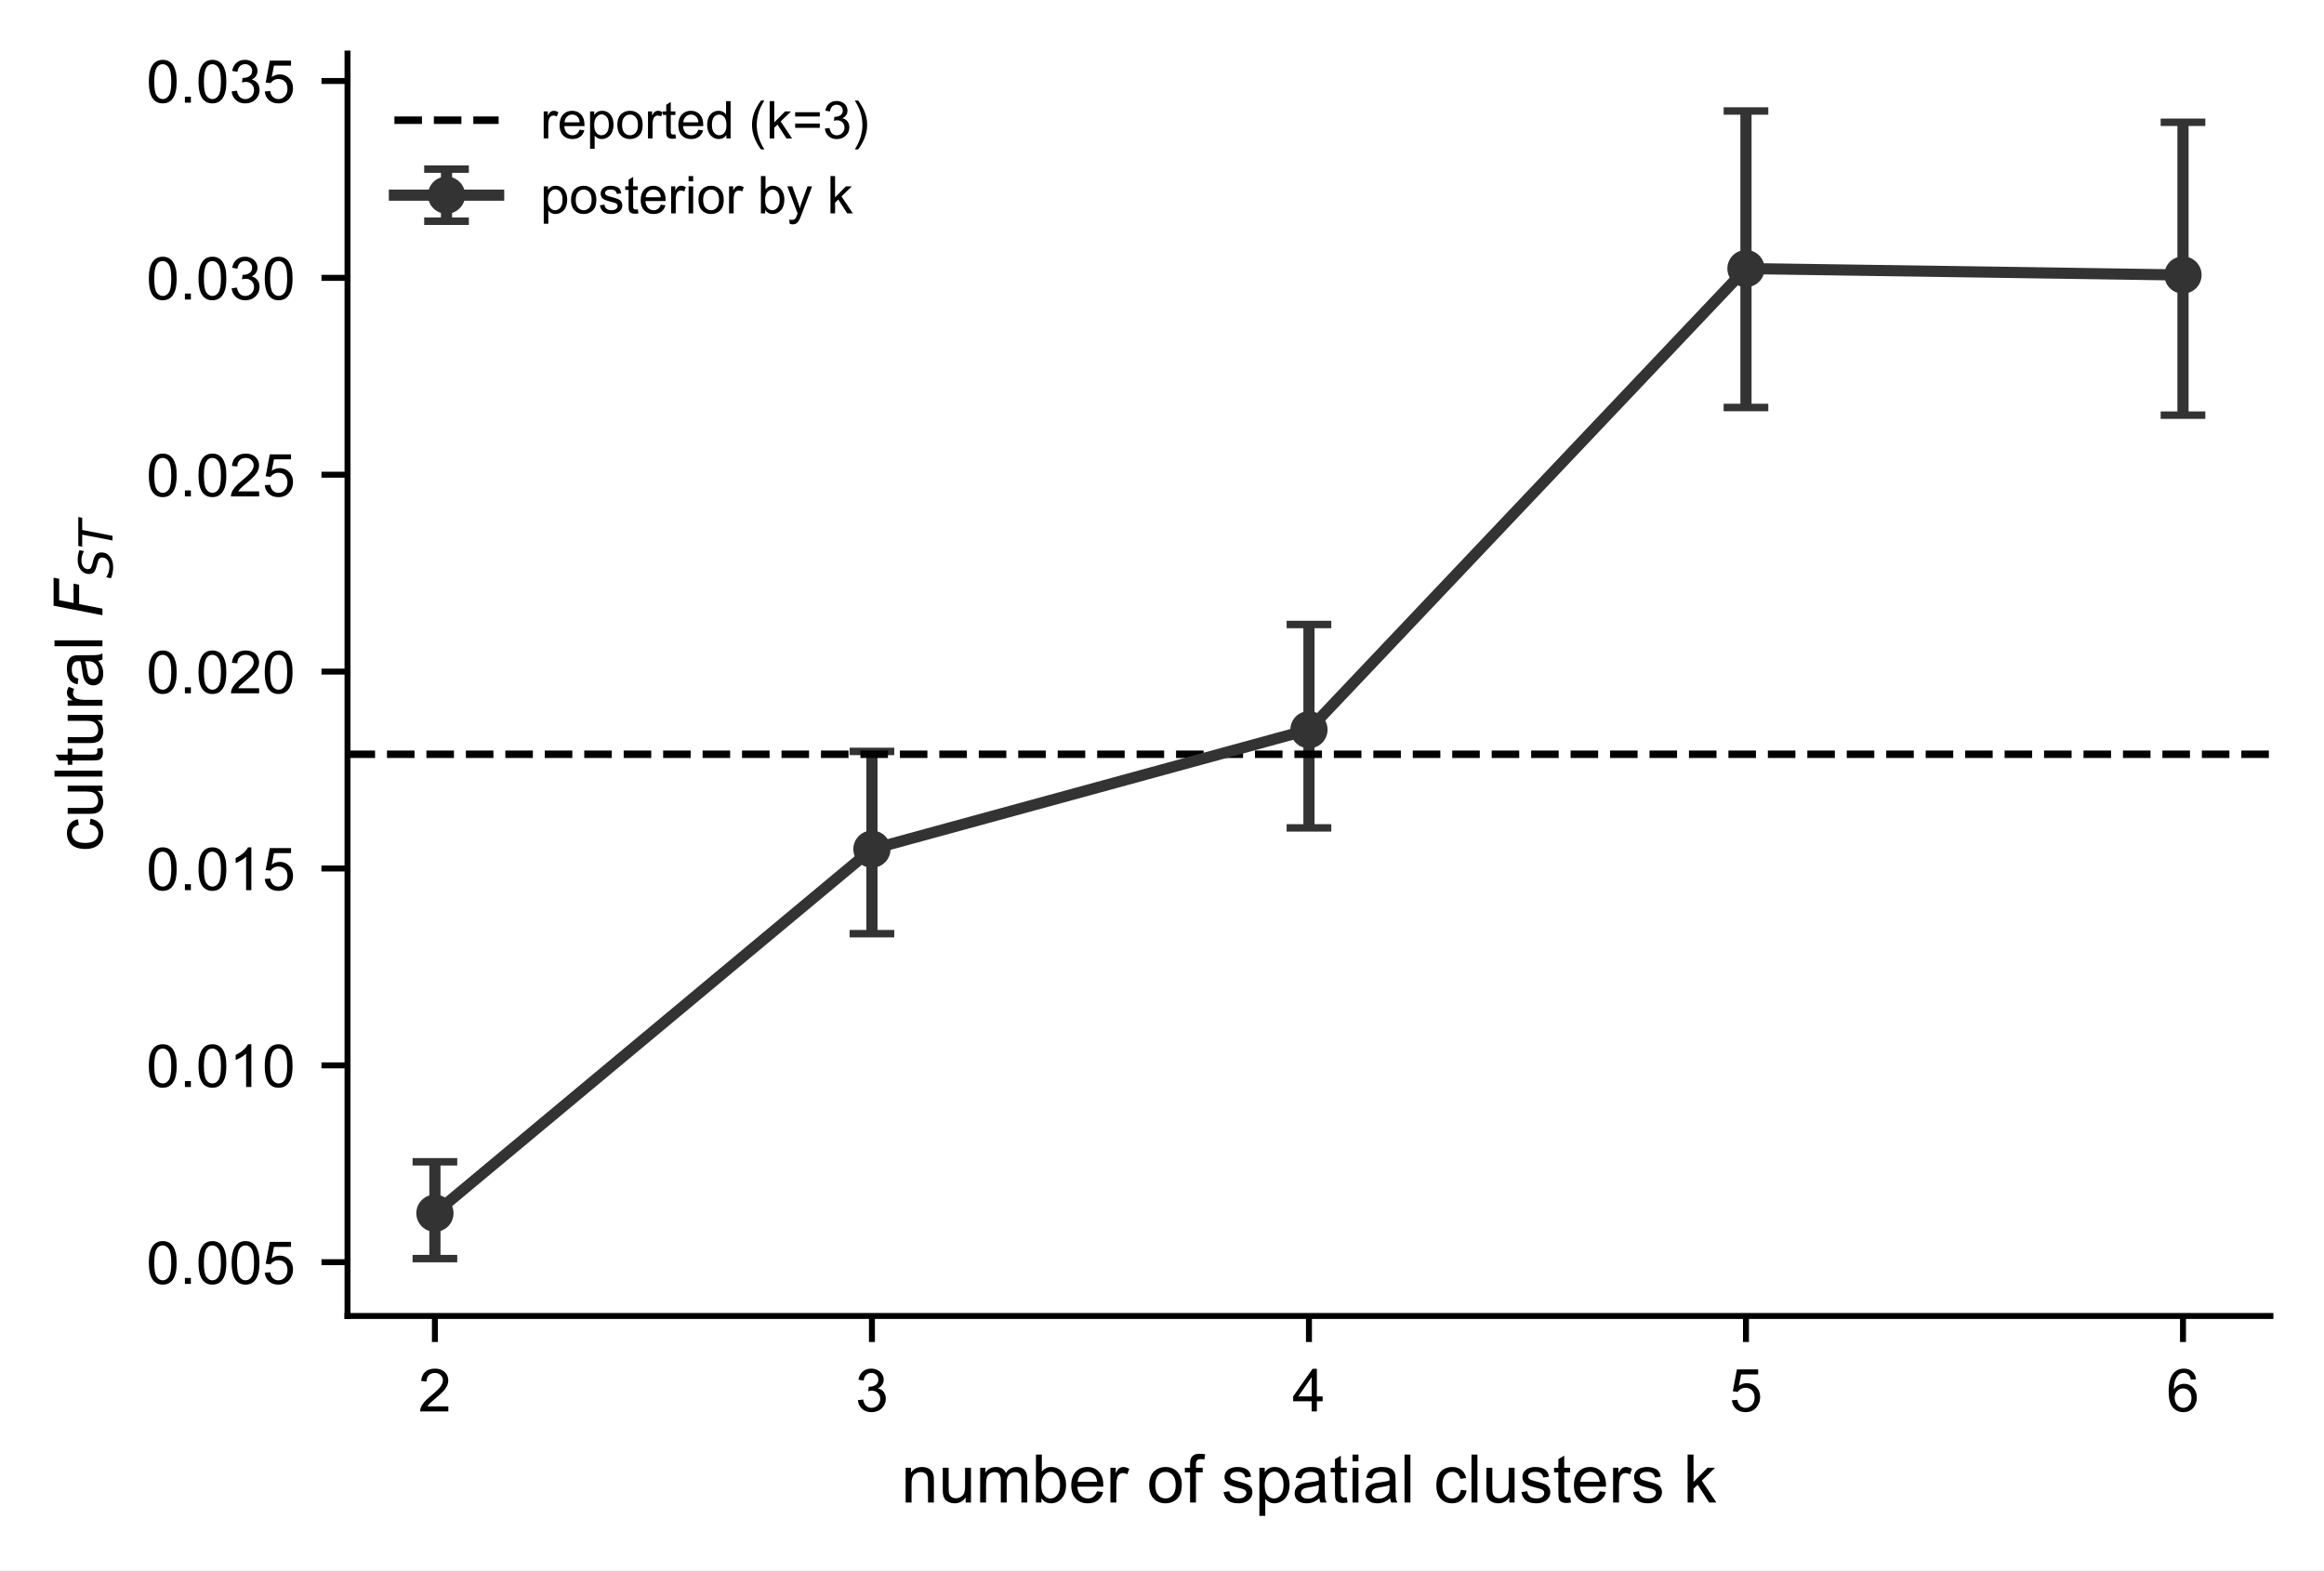
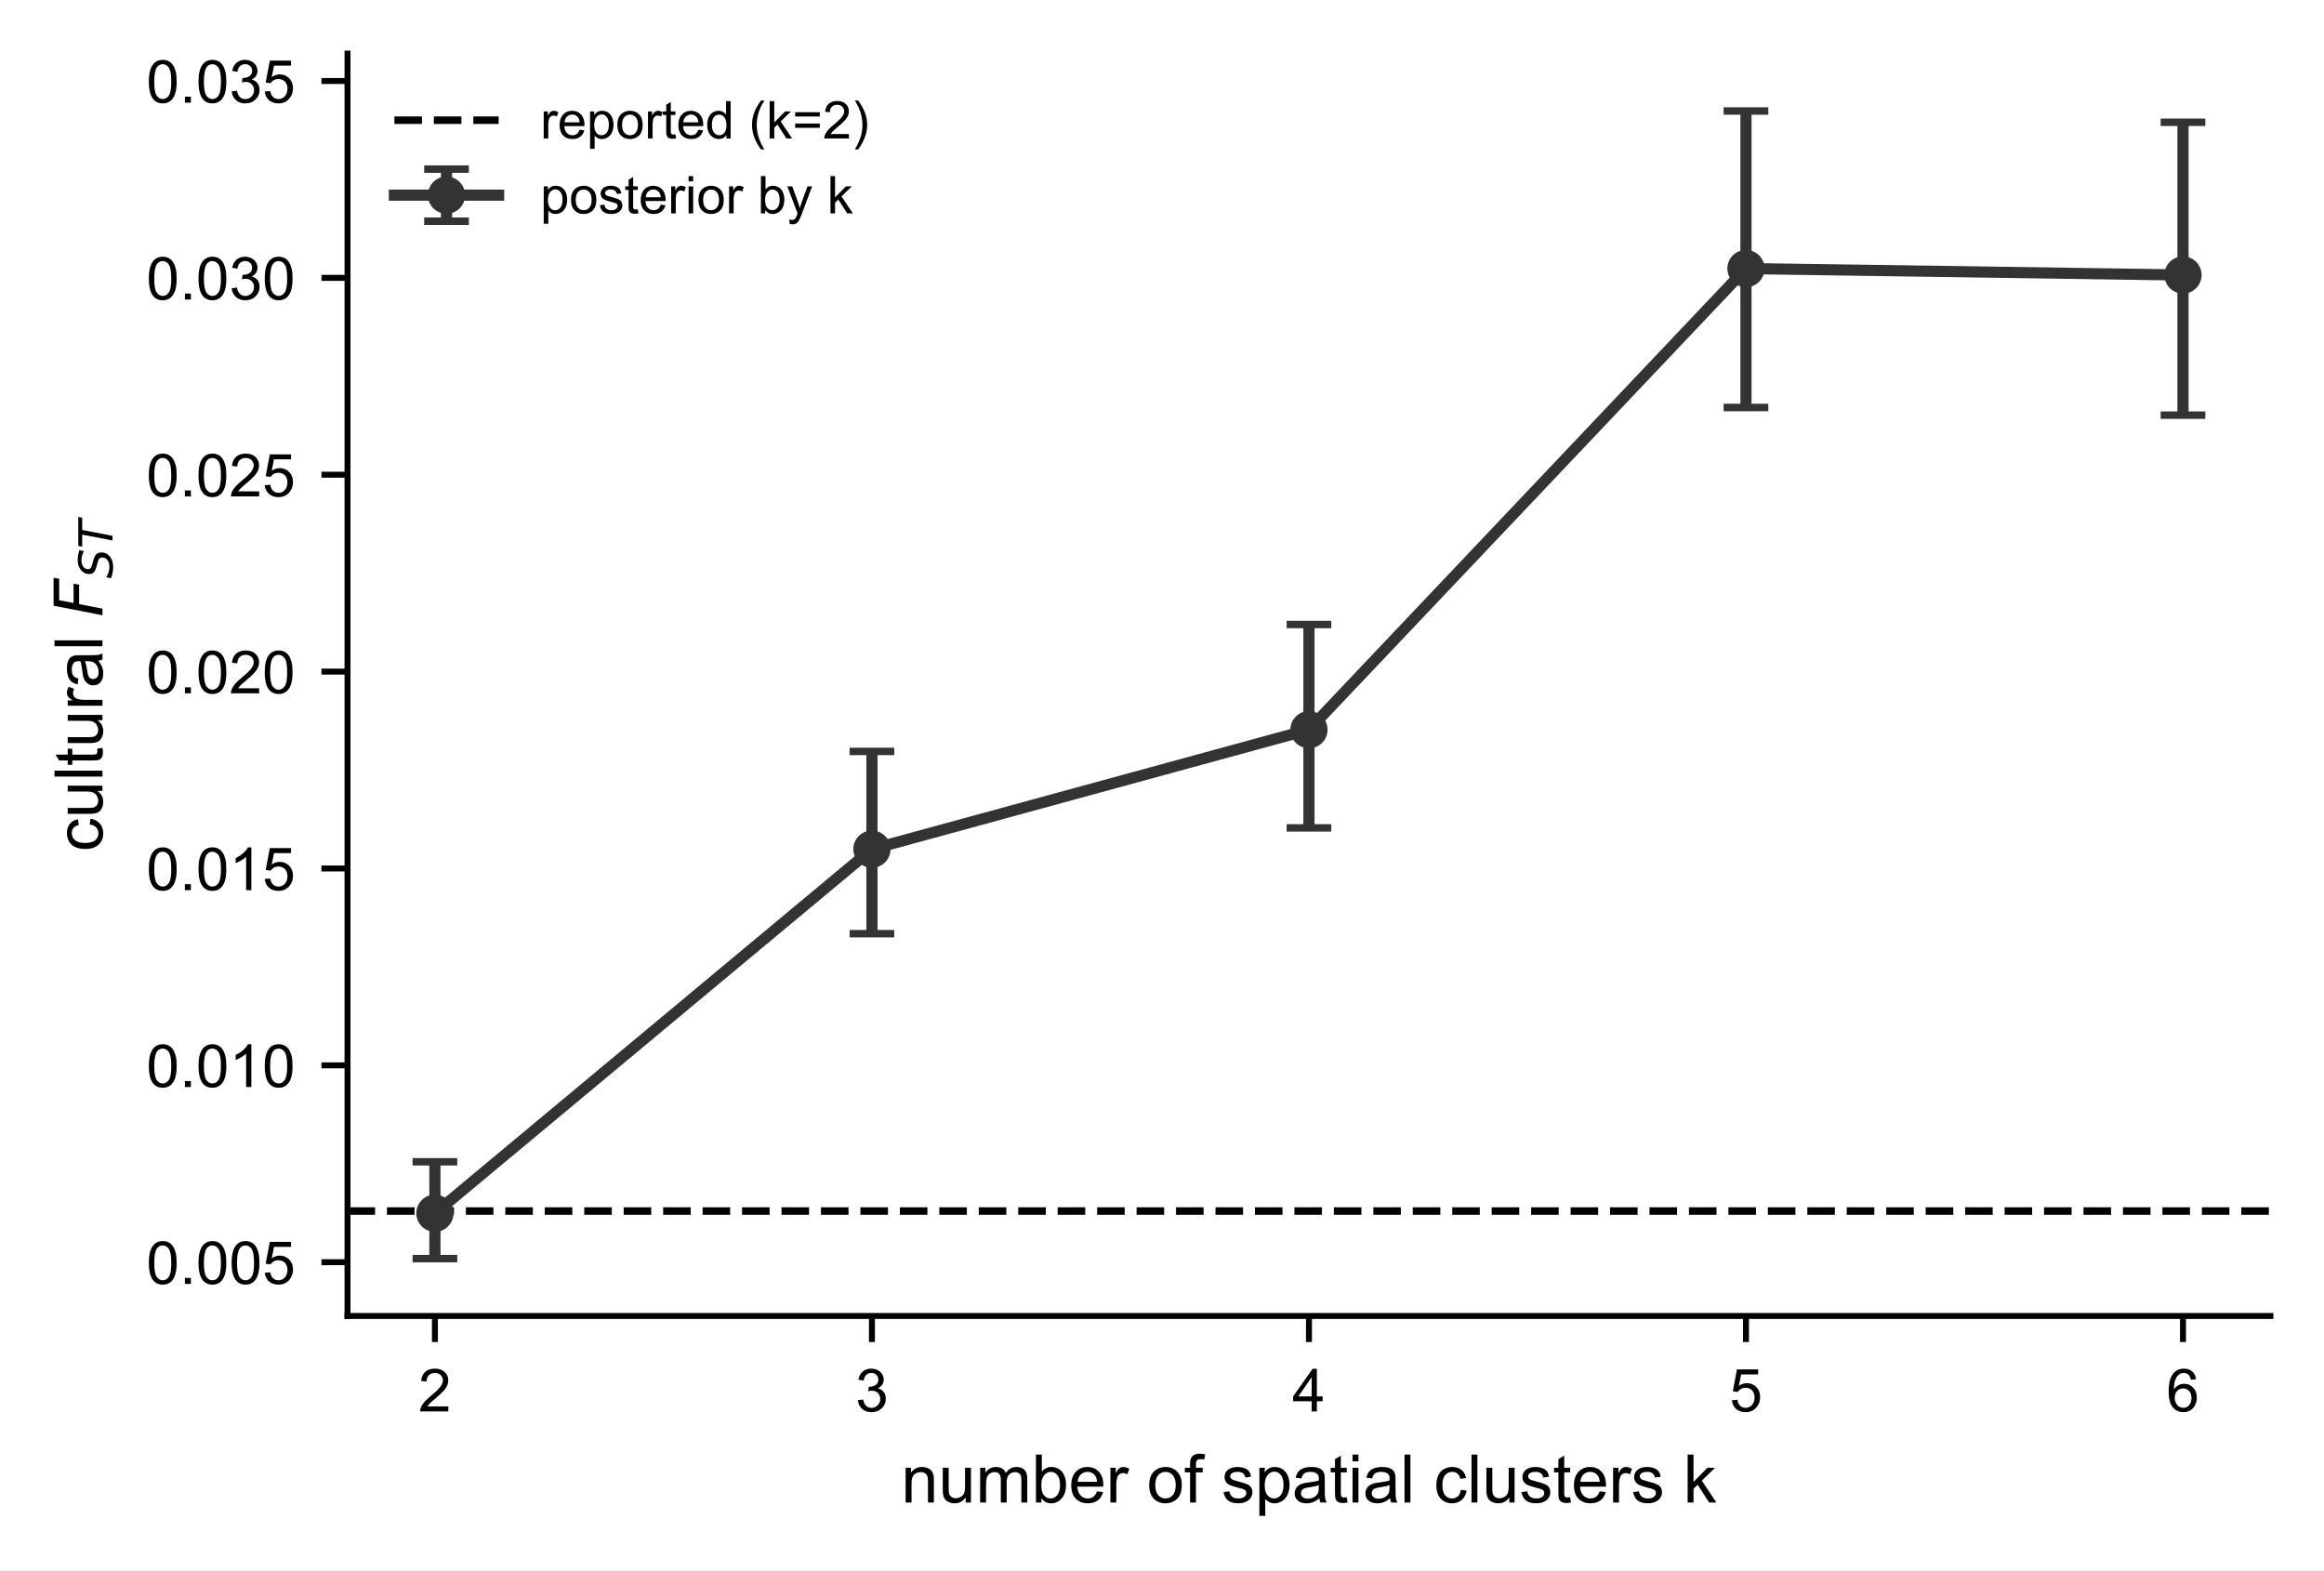
<svg xmlns="http://www.w3.org/2000/svg" xmlns:xlink="http://www.w3.org/1999/xlink" width="312.188pt" height="210.934pt" viewBox="0 0 312.188 210.934" version="1.1">
  <defs>
    <style type="text/css">*{stroke-linejoin: round; stroke-linecap: butt}</style>
  </defs>
  <g id="figure_1">
    <g id="patch_1">
      <path d="M 0 210.934  L 312.188 210.934  L 312.188 0  L 0 0  z " style="fill: #ffffff" />
    </g>
    <g id="axes_1">
      <g id="patch_2">
        <path d="M 46.682 176.78  L 304.988 176.78  L 304.988 7.2  L 46.682 7.2  z " style="fill: #ffffff" />
      </g>
      <g id="matplotlib.axis_1">
        <g id="xtick_1">
          <g id="line2d_1">
            <defs>
-               <path id="m52e60b64ad" d="M 0 0  L 0 3.5  " style="stroke: #000000; stroke-width: 0.8" />
-             </defs>
-             <g>
-               <use xlink:href="#m52e60b64ad" x="58.423" y="176.78" style="stroke: #000000; stroke-width: 0.8" />
+               <path id="md27f2efacb" d="M 0 0  L 0 3.5  " style="stroke: #000000; stroke-width: 0.8" />
+             </defs>
+             <g>
+               <use xlink:href="#md27f2efacb" x="58.423" y="176.78" style="stroke: #000000; stroke-width: 0.8" />
            </g>
          </g>
          <g id="text_1">
            <g transform="translate(56.19835 189.6042) scale(0.08 -0.08)">
              <defs>
                <path id="ArialMT-15" d="M 3222 541  L 3222 0  L 194 0  Q 188 203 259 391  Q 375 700 629 1000  Q 884 1300 1366 1694  Q 2113 2306 2375 2664  Q 2638 3022 2638 3341  Q 2638 3675 2398 3904  Q 2159 4134 1775 4134  Q 1369 4134 1125 3890  Q 881 3647 878 3216  L 300 3275  Q 359 3922 746 4261  Q 1134 4600 1788 4600  Q 2447 4600 2831 4234  Q 3216 3869 3216 3328  Q 3216 3053 3103 2787  Q 2991 2522 2730 2228  Q 2469 1934 1863 1422  Q 1356 997 1212 845  Q 1069 694 975 541  L 3222 541  z " transform="scale(0.015625)" />
              </defs>
              <use xlink:href="#ArialMT-15" />
            </g>
          </g>
        </g>
        <g id="xtick_2">
          <g id="line2d_2">
            <g>
-               <use xlink:href="#m52e60b64ad" x="117.129" y="176.78" style="stroke: #000000; stroke-width: 0.8" />
+               <use xlink:href="#md27f2efacb" x="117.129" y="176.78" style="stroke: #000000; stroke-width: 0.8" />
            </g>
          </g>
          <g id="text_2">
            <g transform="translate(114.9042 189.6042) scale(0.08 -0.08)">
              <defs>
                <path id="ArialMT-16" d="M 269 1209  L 831 1284  Q 928 806 1161 595  Q 1394 384 1728 384  Q 2125 384 2398 659  Q 2672 934 2672 1341  Q 2672 1728 2419 1979  Q 2166 2231 1775 2231  Q 1616 2231 1378 2169  L 1441 2663  Q 1497 2656 1531 2656  Q 1891 2656 2178 2843  Q 2466 3031 2466 3422  Q 2466 3731 2256 3934  Q 2047 4138 1716 4138  Q 1388 4138 1169 3931  Q 950 3725 888 3313  L 325 3413  Q 428 3978 793 4289  Q 1159 4600 1703 4600  Q 2078 4600 2393 4439  Q 2709 4278 2876 4000  Q 3044 3722 3044 3409  Q 3044 3113 2884 2869  Q 2725 2625 2413 2481  Q 2819 2388 3044 2092  Q 3269 1797 3269 1353  Q 3269 753 2831 336  Q 2394 -81 1725 -81  Q 1122 -81 723 278  Q 325 638 269 1209  z " transform="scale(0.015625)" />
              </defs>
              <use xlink:href="#ArialMT-16" />
            </g>
          </g>
        </g>
        <g id="xtick_3">
          <g id="line2d_3">
            <g>
-               <use xlink:href="#m52e60b64ad" x="175.835" y="176.78" style="stroke: #000000; stroke-width: 0.8" />
+               <use xlink:href="#md27f2efacb" x="175.835" y="176.78" style="stroke: #000000; stroke-width: 0.8" />
            </g>
          </g>
          <g id="text_3">
            <g transform="translate(173.6101 189.6042) scale(0.08 -0.08)">
              <defs>
                <path id="ArialMT-17" d="M 2069 0  L 2069 1097  L 81 1097  L 81 1613  L 2172 4581  L 2631 4581  L 2631 1613  L 3250 1613  L 3250 1097  L 2631 1097  L 2631 0  L 2069 0  z M 2069 1613  L 2069 3678  L 634 1613  L 2069 1613  z " transform="scale(0.015625)" />
              </defs>
              <use xlink:href="#ArialMT-17" />
            </g>
          </g>
        </g>
        <g id="xtick_4">
          <g id="line2d_4">
            <g>
-               <use xlink:href="#m52e60b64ad" x="234.54" y="176.78" style="stroke: #000000; stroke-width: 0.8" />
+               <use xlink:href="#md27f2efacb" x="234.54" y="176.78" style="stroke: #000000; stroke-width: 0.8" />
            </g>
          </g>
          <g id="text_4">
            <g transform="translate(232.316 189.6042) scale(0.08 -0.08)">
              <defs>
                <path id="ArialMT-18" d="M 266 1200  L 856 1250  Q 922 819 1161 601  Q 1400 384 1738 384  Q 2144 384 2425 690  Q 2706 997 2706 1503  Q 2706 1984 2436 2262  Q 2166 2541 1728 2541  Q 1456 2541 1237 2417  Q 1019 2294 894 2097  L 366 2166  L 809 4519  L 3088 4519  L 3088 3981  L 1259 3981  L 1013 2750  Q 1425 3038 1878 3038  Q 2478 3038 2890 2622  Q 3303 2206 3303 1553  Q 3303 931 2941 478  Q 2500 -78 1738 -78  Q 1113 -78 717 272  Q 322 622 266 1200  z " transform="scale(0.015625)" />
              </defs>
              <use xlink:href="#ArialMT-18" />
            </g>
          </g>
        </g>
        <g id="xtick_5">
          <g id="line2d_5">
            <g>
-               <use xlink:href="#m52e60b64ad" x="293.246" y="176.78" style="stroke: #000000; stroke-width: 0.8" />
+               <use xlink:href="#md27f2efacb" x="293.246" y="176.78" style="stroke: #000000; stroke-width: 0.8" />
            </g>
          </g>
          <g id="text_5">
            <g transform="translate(291.0219 189.6042) scale(0.08 -0.08)">
              <defs>
                <path id="ArialMT-19" d="M 3184 3459  L 2625 3416  Q 2550 3747 2413 3897  Q 2184 4138 1850 4138  Q 1581 4138 1378 3988  Q 1113 3794 959 3422  Q 806 3050 800 2363  Q 1003 2672 1297 2822  Q 1591 2972 1913 2972  Q 2475 2972 2870 2558  Q 3266 2144 3266 1488  Q 3266 1056 3080 686  Q 2894 316 2569 119  Q 2244 -78 1831 -78  Q 1128 -78 684 439  Q 241 956 241 2144  Q 241 3472 731 4075  Q 1159 4600 1884 4600  Q 2425 4600 2770 4297  Q 3116 3994 3184 3459  z M 888 1484  Q 888 1194 1011 928  Q 1134 663 1356 523  Q 1578 384 1822 384  Q 2178 384 2434 671  Q 2691 959 2691 1453  Q 2691 1928 2437 2201  Q 2184 2475 1800 2475  Q 1419 2475 1153 2201  Q 888 1928 888 1484  z " transform="scale(0.015625)" />
              </defs>
              <use xlink:href="#ArialMT-19" />
            </g>
          </g>
        </g>
        <g id="text_6">
          <g transform="translate(121.0646 201.84) scale(0.09 -0.09)">
            <defs>
              <path id="ArialMT-51" d="M 422 0  L 422 3319  L 928 3319  L 928 2847  Q 1294 3394 1984 3394  Q 2284 3394 2536 3286  Q 2788 3178 2913 3003  Q 3038 2828 3088 2588  Q 3119 2431 3119 2041  L 3119 0  L 2556 0  L 2556 2019  Q 2556 2363 2490 2533  Q 2425 2703 2258 2804  Q 2091 2906 1866 2906  Q 1506 2906 1245 2678  Q 984 2450 984 1813  L 984 0  L 422 0  z " transform="scale(0.015625)" />
              <path id="ArialMT-58" d="M 2597 0  L 2597 488  Q 2209 -75 1544 -75  Q 1250 -75 995 37  Q 741 150 617 320  Q 494 491 444 738  Q 409 903 409 1263  L 409 3319  L 972 3319  L 972 1478  Q 972 1038 1006 884  Q 1059 663 1231 536  Q 1403 409 1656 409  Q 1909 409 2131 539  Q 2353 669 2445 892  Q 2538 1116 2538 1541  L 2538 3319  L 3100 3319  L 3100 0  L 2597 0  z " transform="scale(0.015625)" />
              <path id="ArialMT-50" d="M 422 0  L 422 3319  L 925 3319  L 925 2853  Q 1081 3097 1340 3245  Q 1600 3394 1931 3394  Q 2300 3394 2536 3241  Q 2772 3088 2869 2813  Q 3263 3394 3894 3394  Q 4388 3394 4653 3120  Q 4919 2847 4919 2278  L 4919 0  L 4359 0  L 4359 2091  Q 4359 2428 4304 2576  Q 4250 2725 4106 2815  Q 3963 2906 3769 2906  Q 3419 2906 3187 2673  Q 2956 2441 2956 1928  L 2956 0  L 2394 0  L 2394 2156  Q 2394 2531 2256 2718  Q 2119 2906 1806 2906  Q 1569 2906 1367 2781  Q 1166 2656 1075 2415  Q 984 2175 984 1722  L 984 0  L 422 0  z " transform="scale(0.015625)" />
              <path id="ArialMT-45" d="M 941 0  L 419 0  L 419 4581  L 981 4581  L 981 2947  Q 1338 3394 1891 3394  Q 2197 3394 2470 3270  Q 2744 3147 2920 2923  Q 3097 2700 3197 2384  Q 3297 2069 3297 1709  Q 3297 856 2875 390  Q 2453 -75 1863 -75  Q 1275 -75 941 416  L 941 0  z M 934 1684  Q 934 1088 1097 822  Q 1363 388 1816 388  Q 2184 388 2453 708  Q 2722 1028 2722 1663  Q 2722 2313 2464 2622  Q 2206 2931 1841 2931  Q 1472 2931 1203 2611  Q 934 2291 934 1684  z " transform="scale(0.015625)" />
              <path id="ArialMT-48" d="M 2694 1069  L 3275 997  Q 3138 488 2766 206  Q 2394 -75 1816 -75  Q 1088 -75 661 373  Q 234 822 234 1631  Q 234 2469 665 2931  Q 1097 3394 1784 3394  Q 2450 3394 2872 2941  Q 3294 2488 3294 1666  Q 3294 1616 3291 1516  L 816 1516  Q 847 969 1125 678  Q 1403 388 1819 388  Q 2128 388 2347 550  Q 2566 713 2694 1069  z M 847 1978  L 2700 1978  Q 2663 2397 2488 2606  Q 2219 2931 1791 2931  Q 1403 2931 1139 2672  Q 875 2413 847 1978  z " transform="scale(0.015625)" />
              <path id="ArialMT-55" d="M 416 0  L 416 3319  L 922 3319  L 922 2816  Q 1116 3169 1280 3281  Q 1444 3394 1641 3394  Q 1925 3394 2219 3213  L 2025 2691  Q 1819 2813 1613 2813  Q 1428 2813 1281 2702  Q 1134 2591 1072 2394  Q 978 2094 978 1738  L 978 0  L 416 0  z " transform="scale(0.015625)" />
              <path id="ArialMT-3" transform="scale(0.015625)" />
              <path id="ArialMT-52" d="M 213 1659  Q 213 2581 725 3025  Q 1153 3394 1769 3394  Q 2453 3394 2887 2945  Q 3322 2497 3322 1706  Q 3322 1066 3130 698  Q 2938 331 2570 128  Q 2203 -75 1769 -75  Q 1072 -75 642 372  Q 213 819 213 1659  z M 791 1659  Q 791 1022 1069 705  Q 1347 388 1769 388  Q 2188 388 2466 706  Q 2744 1025 2744 1678  Q 2744 2294 2464 2611  Q 2184 2928 1769 2928  Q 1347 2928 1069 2612  Q 791 2297 791 1659  z " transform="scale(0.015625)" />
              <path id="ArialMT-49" d="M 556 0  L 556 2881  L 59 2881  L 59 3319  L 556 3319  L 556 3672  Q 556 4006 616 4169  Q 697 4388 901 4523  Q 1106 4659 1475 4659  Q 1713 4659 2000 4603  L 1916 4113  Q 1741 4144 1584 4144  Q 1328 4144 1222 4034  Q 1116 3925 1116 3625  L 1116 3319  L 1763 3319  L 1763 2881  L 1116 2881  L 1116 0  L 556 0  z " transform="scale(0.015625)" />
              <path id="ArialMT-56" d="M 197 991  L 753 1078  Q 800 744 1014 566  Q 1228 388 1613 388  Q 2000 388 2187 545  Q 2375 703 2375 916  Q 2375 1106 2209 1216  Q 2094 1291 1634 1406  Q 1016 1563 777 1677  Q 538 1791 414 1992  Q 291 2194 291 2438  Q 291 2659 392 2848  Q 494 3038 669 3163  Q 800 3259 1026 3326  Q 1253 3394 1513 3394  Q 1903 3394 2198 3281  Q 2494 3169 2634 2976  Q 2775 2784 2828 2463  L 2278 2388  Q 2241 2644 2061 2787  Q 1881 2931 1553 2931  Q 1166 2931 1000 2803  Q 834 2675 834 2503  Q 834 2394 903 2306  Q 972 2216 1119 2156  Q 1203 2125 1616 2013  Q 2213 1853 2448 1751  Q 2684 1650 2818 1456  Q 2953 1263 2953 975  Q 2953 694 2789 445  Q 2625 197 2315 61  Q 2006 -75 1616 -75  Q 969 -75 630 194  Q 291 463 197 991  z " transform="scale(0.015625)" />
              <path id="ArialMT-53" d="M 422 -1272  L 422 3319  L 934 3319  L 934 2888  Q 1116 3141 1344 3267  Q 1572 3394 1897 3394  Q 2322 3394 2647 3175  Q 2972 2956 3137 2557  Q 3303 2159 3303 1684  Q 3303 1175 3120 767  Q 2938 359 2589 142  Q 2241 -75 1856 -75  Q 1575 -75 1351 44  Q 1128 163 984 344  L 984 -1272  L 422 -1272  z M 931 1641  Q 931 1000 1190 694  Q 1450 388 1819 388  Q 2194 388 2461 705  Q 2728 1022 2728 1688  Q 2728 2322 2467 2637  Q 2206 2953 1844 2953  Q 1484 2953 1207 2617  Q 931 2281 931 1641  z " transform="scale(0.015625)" />
              <path id="ArialMT-44" d="M 2588 409  Q 2275 144 1986 34  Q 1697 -75 1366 -75  Q 819 -75 525 192  Q 231 459 231 875  Q 231 1119 342 1320  Q 453 1522 633 1644  Q 813 1766 1038 1828  Q 1203 1872 1538 1913  Q 2219 1994 2541 2106  Q 2544 2222 2544 2253  Q 2544 2597 2384 2738  Q 2169 2928 1744 2928  Q 1347 2928 1158 2789  Q 969 2650 878 2297  L 328 2372  Q 403 2725 575 2942  Q 747 3159 1072 3276  Q 1397 3394 1825 3394  Q 2250 3394 2515 3294  Q 2781 3194 2906 3042  Q 3031 2891 3081 2659  Q 3109 2516 3109 2141  L 3109 1391  Q 3109 606 3145 398  Q 3181 191 3288 0  L 2700 0  Q 2613 175 2588 409  z M 2541 1666  Q 2234 1541 1622 1453  Q 1275 1403 1131 1340  Q 988 1278 909 1158  Q 831 1038 831 891  Q 831 666 1001 516  Q 1172 366 1500 366  Q 1825 366 2078 508  Q 2331 650 2450 897  Q 2541 1088 2541 1459  L 2541 1666  z " transform="scale(0.015625)" />
              <path id="ArialMT-57" d="M 1650 503  L 1731 6  Q 1494 -44 1306 -44  Q 1000 -44 831 53  Q 663 150 594 308  Q 525 466 525 972  L 525 2881  L 113 2881  L 113 3319  L 525 3319  L 525 4141  L 1084 4478  L 1084 3319  L 1650 3319  L 1650 2881  L 1084 2881  L 1084 941  Q 1084 700 1114 631  Q 1144 563 1211 522  Q 1278 481 1403 481  Q 1497 481 1650 503  z " transform="scale(0.015625)" />
              <path id="ArialMT-4c" d="M 425 3934  L 425 4581  L 988 4581  L 988 3934  L 425 3934  z M 425 0  L 425 3319  L 988 3319  L 988 0  L 425 0  z " transform="scale(0.015625)" />
              <path id="ArialMT-4f" d="M 409 0  L 409 4581  L 972 4581  L 972 0  L 409 0  z " transform="scale(0.015625)" />
              <path id="ArialMT-46" d="M 2588 1216  L 3141 1144  Q 3050 572 2676 248  Q 2303 -75 1759 -75  Q 1078 -75 664 370  Q 250 816 250 1647  Q 250 2184 428 2587  Q 606 2991 970 3192  Q 1334 3394 1763 3394  Q 2303 3394 2647 3120  Q 2991 2847 3088 2344  L 2541 2259  Q 2463 2594 2264 2762  Q 2066 2931 1784 2931  Q 1359 2931 1093 2626  Q 828 2322 828 1663  Q 828 994 1084 691  Q 1341 388 1753 388  Q 2084 388 2306 591  Q 2528 794 2588 1216  z " transform="scale(0.015625)" />
              <path id="ArialMT-4e" d="M 425 0  L 425 4581  L 988 4581  L 988 1969  L 2319 3319  L 3047 3319  L 1778 2088  L 3175 0  L 2481 0  L 1384 1697  L 988 1316  L 988 0  L 425 0  z " transform="scale(0.015625)" />
            </defs>
            <use xlink:href="#ArialMT-51" />
            <use xlink:href="#ArialMT-58" transform="translate(55.60938 0)" />
            <use xlink:href="#ArialMT-50" transform="translate(111.2188 0)" />
            <use xlink:href="#ArialMT-45" transform="translate(194.5156 0)" />
            <use xlink:href="#ArialMT-48" transform="translate(250.125 0)" />
            <use xlink:href="#ArialMT-55" transform="translate(305.7344 0)" />
            <use xlink:href="#ArialMT-3" transform="translate(339.0312 0)" />
            <use xlink:href="#ArialMT-52" transform="translate(366.8125 0)" />
            <use xlink:href="#ArialMT-49" transform="translate(422.4219 0)" />
            <use xlink:href="#ArialMT-3" transform="translate(450.2031 0)" />
            <use xlink:href="#ArialMT-56" transform="translate(477.9844 0)" />
            <use xlink:href="#ArialMT-53" transform="translate(527.9844 0)" />
            <use xlink:href="#ArialMT-44" transform="translate(583.5938 0)" />
            <use xlink:href="#ArialMT-57" transform="translate(639.2031 0)" />
            <use xlink:href="#ArialMT-4c" transform="translate(666.9844 0)" />
            <use xlink:href="#ArialMT-44" transform="translate(689.2031 0)" />
            <use xlink:href="#ArialMT-4f" transform="translate(744.8125 0)" />
            <use xlink:href="#ArialMT-3" transform="translate(767.0312 0)" />
            <use xlink:href="#ArialMT-46" transform="translate(794.8125 0)" />
            <use xlink:href="#ArialMT-4f" transform="translate(844.8125 0)" />
            <use xlink:href="#ArialMT-58" transform="translate(867.0312 0)" />
            <use xlink:href="#ArialMT-56" transform="translate(922.6406 0)" />
            <use xlink:href="#ArialMT-57" transform="translate(972.6406 0)" />
            <use xlink:href="#ArialMT-48" transform="translate(1000.422 0)" />
            <use xlink:href="#ArialMT-55" transform="translate(1056.031 0)" />
            <use xlink:href="#ArialMT-56" transform="translate(1089.328 0)" />
            <use xlink:href="#ArialMT-3" transform="translate(1139.328 0)" />
            <use xlink:href="#ArialMT-4e" transform="translate(1167.109 0)" />
          </g>
        </g>
      </g>
      <g id="matplotlib.axis_2">
        <g id="ytick_1">
          <g id="line2d_6">
            <defs>
-               <path id="m30df8a8a5d" d="M 0 0  L -3.5 0  " style="stroke: #000000; stroke-width: 0.8" />
-             </defs>
-             <g>
-               <use xlink:href="#m30df8a8a5d" x="46.682" y="169.559" style="stroke: #000000; stroke-width: 0.8" />
+               <path id="m76d8a23d3f" d="M 0 0  L -3.5 0  " style="stroke: #000000; stroke-width: 0.8" />
+             </defs>
+             <g>
+               <use xlink:href="#m76d8a23d3f" x="46.682" y="169.559" style="stroke: #000000; stroke-width: 0.8" />
            </g>
          </g>
          <g id="text_7">
            <g transform="translate(19.66404 172.4715) scale(0.08 -0.08)">
              <defs>
                <path id="ArialMT-13" d="M 266 2259  Q 266 3072 433 3567  Q 600 4063 929 4331  Q 1259 4600 1759 4600  Q 2128 4600 2406 4451  Q 2684 4303 2865 4023  Q 3047 3744 3150 3342  Q 3253 2941 3253 2259  Q 3253 1453 3087 958  Q 2922 463 2592 192  Q 2263 -78 1759 -78  Q 1097 -78 719 397  Q 266 969 266 2259  z M 844 2259  Q 844 1131 1108 757  Q 1372 384 1759 384  Q 2147 384 2411 759  Q 2675 1134 2675 2259  Q 2675 3391 2411 3762  Q 2147 4134 1753 4134  Q 1366 4134 1134 3806  Q 844 3388 844 2259  z " transform="scale(0.015625)" />
                <path id="ArialMT-11" d="M 581 0  L 581 641  L 1222 641  L 1222 0  L 581 0  z " transform="scale(0.015625)" />
              </defs>
              <use xlink:href="#ArialMT-13" />
              <use xlink:href="#ArialMT-11" transform="translate(55.60938 0)" />
              <use xlink:href="#ArialMT-13" transform="translate(83.39062 0)" />
              <use xlink:href="#ArialMT-13" transform="translate(139 0)" />
              <use xlink:href="#ArialMT-18" transform="translate(194.6094 0)" />
            </g>
          </g>
        </g>
        <g id="ytick_2">
          <g id="line2d_7">
            <g>
-               <use xlink:href="#m30df8a8a5d" x="46.682" y="143.113" style="stroke: #000000; stroke-width: 0.8" />
+               <use xlink:href="#m76d8a23d3f" x="46.682" y="143.113" style="stroke: #000000; stroke-width: 0.8" />
            </g>
          </g>
          <g id="text_8">
            <g transform="translate(19.66404 146.0247) scale(0.08 -0.08)">
              <defs>
                <path id="ArialMT-14" d="M 2384 0  L 1822 0  L 1822 3584  Q 1619 3391 1289 3197  Q 959 3003 697 2906  L 697 3450  Q 1169 3672 1522 3987  Q 1875 4303 2022 4600  L 2384 4600  L 2384 0  z " transform="scale(0.015625)" />
              </defs>
              <use xlink:href="#ArialMT-13" />
              <use xlink:href="#ArialMT-11" transform="translate(55.60938 0)" />
              <use xlink:href="#ArialMT-13" transform="translate(83.39062 0)" />
              <use xlink:href="#ArialMT-14" transform="translate(139 0)" />
              <use xlink:href="#ArialMT-13" transform="translate(194.6094 0)" />
            </g>
          </g>
        </g>
        <g id="ytick_3">
          <g id="line2d_8">
            <g>
-               <use xlink:href="#m30df8a8a5d" x="46.682" y="116.666" style="stroke: #000000; stroke-width: 0.8" />
+               <use xlink:href="#m76d8a23d3f" x="46.682" y="116.666" style="stroke: #000000; stroke-width: 0.8" />
            </g>
          </g>
          <g id="text_9">
            <g transform="translate(19.66404 119.5778) scale(0.08 -0.08)">
              <use xlink:href="#ArialMT-13" />
              <use xlink:href="#ArialMT-11" transform="translate(55.60938 0)" />
              <use xlink:href="#ArialMT-13" transform="translate(83.39062 0)" />
              <use xlink:href="#ArialMT-14" transform="translate(139 0)" />
              <use xlink:href="#ArialMT-18" transform="translate(194.6094 0)" />
            </g>
          </g>
        </g>
        <g id="ytick_4">
          <g id="line2d_9">
            <g>
-               <use xlink:href="#m30df8a8a5d" x="46.682" y="90.219" style="stroke: #000000; stroke-width: 0.8" />
+               <use xlink:href="#m76d8a23d3f" x="46.682" y="90.219" style="stroke: #000000; stroke-width: 0.8" />
            </g>
          </g>
          <g id="text_10">
            <g transform="translate(19.66404 93.13093) scale(0.08 -0.08)">
              <use xlink:href="#ArialMT-13" />
              <use xlink:href="#ArialMT-11" transform="translate(55.60938 0)" />
              <use xlink:href="#ArialMT-13" transform="translate(83.39062 0)" />
              <use xlink:href="#ArialMT-15" transform="translate(139 0)" />
              <use xlink:href="#ArialMT-13" transform="translate(194.6094 0)" />
            </g>
          </g>
        </g>
        <g id="ytick_5">
          <g id="line2d_10">
            <g>
-               <use xlink:href="#m30df8a8a5d" x="46.682" y="63.772" style="stroke: #000000; stroke-width: 0.8" />
+               <use xlink:href="#m76d8a23d3f" x="46.682" y="63.772" style="stroke: #000000; stroke-width: 0.8" />
            </g>
          </g>
          <g id="text_11">
            <g transform="translate(19.66404 66.68406) scale(0.08 -0.08)">
              <use xlink:href="#ArialMT-13" />
              <use xlink:href="#ArialMT-11" transform="translate(55.60938 0)" />
              <use xlink:href="#ArialMT-13" transform="translate(83.39062 0)" />
              <use xlink:href="#ArialMT-15" transform="translate(139 0)" />
              <use xlink:href="#ArialMT-18" transform="translate(194.6094 0)" />
            </g>
          </g>
        </g>
        <g id="ytick_6">
          <g id="line2d_11">
            <g>
-               <use xlink:href="#m30df8a8a5d" x="46.682" y="37.325" style="stroke: #000000; stroke-width: 0.8" />
+               <use xlink:href="#m76d8a23d3f" x="46.682" y="37.325" style="stroke: #000000; stroke-width: 0.8" />
            </g>
          </g>
          <g id="text_12">
            <g transform="translate(19.66404 40.23719) scale(0.08 -0.08)">
              <use xlink:href="#ArialMT-13" />
              <use xlink:href="#ArialMT-11" transform="translate(55.60938 0)" />
              <use xlink:href="#ArialMT-13" transform="translate(83.39062 0)" />
              <use xlink:href="#ArialMT-16" transform="translate(139 0)" />
              <use xlink:href="#ArialMT-13" transform="translate(194.6094 0)" />
            </g>
          </g>
        </g>
        <g id="ytick_7">
          <g id="line2d_12">
            <g>
-               <use xlink:href="#m30df8a8a5d" x="46.682" y="10.878" style="stroke: #000000; stroke-width: 0.8" />
+               <use xlink:href="#m76d8a23d3f" x="46.682" y="10.878" style="stroke: #000000; stroke-width: 0.8" />
            </g>
          </g>
          <g id="text_13">
            <g transform="translate(19.66404 13.79032) scale(0.08 -0.08)">
              <use xlink:href="#ArialMT-13" />
              <use xlink:href="#ArialMT-11" transform="translate(55.60938 0)" />
              <use xlink:href="#ArialMT-13" transform="translate(83.39062 0)" />
              <use xlink:href="#ArialMT-16" transform="translate(139 0)" />
              <use xlink:href="#ArialMT-18" transform="translate(194.6094 0)" />
            </g>
          </g>
        </g>
        <g id="text_14">
          <g transform="translate(13.77 114.4) rotate(-90) scale(0.09 -0.09)">
            <defs>
              <path id="DejaVuSans-Oblique-29" d="M 1081 4666  L 3756 4666  L 3653 4134  L 1606 4134  L 1338 2759  L 3188 2759  L 3084 2228  L 1234 2228  L 800 0  L 172 0  L 1081 4666  z " transform="scale(0.015625)" />
              <path id="DejaVuSans-Oblique-36" d="M 3859 4513  L 3738 3897  Q 3422 4066 3111 4152  Q 2800 4238 2509 4238  Q 1944 4238 1609 3991  Q 1275 3744 1275 3334  Q 1275 3109 1398 2989  Q 1522 2869 2034 2731  L 2413 2638  Q 3053 2472 3303 2217  Q 3553 1963 3553 1503  Q 3553 797 2998 353  Q 2444 -91 1538 -91  Q 1166 -91 791 -17  Q 416 56 38 206  L 166 856  Q 513 641 861 531  Q 1209 422 1556 422  Q 2147 422 2503 684  Q 2859 947 2859 1369  Q 2859 1650 2717 1795  Q 2575 1941 2106 2059  L 1728 2156  Q 1081 2325 845 2545  Q 609 2766 609 3163  Q 609 3859 1145 4304  Q 1681 4750 2541 4750  Q 2875 4750 3203 4690  Q 3531 4631 3859 4513  z " transform="scale(0.015625)" />
              <path id="DejaVuSans-Oblique-37" d="M 378 4666  L 4325 4666  L 4225 4134  L 2559 4134  L 1759 0  L 1125 0  L 1925 4134  L 275 4134  L 378 4666  z " transform="scale(0.015625)" />
            </defs>
            <use xlink:href="#ArialMT-46" transform="translate(0 0.09375)" />
            <use xlink:href="#ArialMT-58" transform="translate(50 0.09375)" />
            <use xlink:href="#ArialMT-4f" transform="translate(105.6152 0.09375)" />
            <use xlink:href="#ArialMT-57" transform="translate(127.832 0.09375)" />
            <use xlink:href="#ArialMT-58" transform="translate(155.6152 0.09375)" />
            <use xlink:href="#ArialMT-55" transform="translate(211.2305 0.09375)" />
            <use xlink:href="#ArialMT-44" transform="translate(244.5312 0.09375)" />
            <use xlink:href="#ArialMT-4f" transform="translate(300.1465 0.09375)" />
            <use xlink:href="#ArialMT-3" transform="translate(322.3633 0.09375)" />
            <use xlink:href="#DejaVuSans-Oblique-29" transform="translate(350.1465 0.09375)" />
            <use xlink:href="#DejaVuSans-Oblique-36" transform="translate(407.666 -14.9062) scale(0.7)" />
            <use xlink:href="#DejaVuSans-Oblique-37" transform="translate(452.0996 -14.9062) scale(0.7)" />
          </g>
        </g>
      </g>
      <g id="LineCollection_1">
-         <path d="M 58.423 169.072  L 58.423 156.067  " clip-path="url(#p0a990c1269)" style="fill: none; stroke: #333333; stroke-width: 1.5" />
-         <path d="M 117.129 125.421  L 117.129 100.938  " clip-path="url(#p0a990c1269)" style="fill: none; stroke: #333333; stroke-width: 1.5" />
-         <path d="M 175.835 111.213  L 175.835 83.893  " clip-path="url(#p0a990c1269)" style="fill: none; stroke: #333333; stroke-width: 1.5" />
-         <path d="M 234.54 54.741  L 234.54 14.908  " clip-path="url(#p0a990c1269)" style="fill: none; stroke: #333333; stroke-width: 1.5" />
-         <path d="M 293.246 55.773  L 293.246 16.425  " clip-path="url(#p0a990c1269)" style="fill: none; stroke: #333333; stroke-width: 1.5" />
+         <path d="M 58.423 169.072  L 58.423 156.067  " clip-path="url(#pec008357d3)" style="fill: none; stroke: #333333; stroke-width: 1.5" />
+         <path d="M 117.129 125.421  L 117.129 100.938  " clip-path="url(#pec008357d3)" style="fill: none; stroke: #333333; stroke-width: 1.5" />
+         <path d="M 175.835 111.213  L 175.835 83.893  " clip-path="url(#pec008357d3)" style="fill: none; stroke: #333333; stroke-width: 1.5" />
+         <path d="M 234.54 54.741  L 234.54 14.908  " clip-path="url(#pec008357d3)" style="fill: none; stroke: #333333; stroke-width: 1.5" />
+         <path d="M 293.246 55.773  L 293.246 16.425  " clip-path="url(#pec008357d3)" style="fill: none; stroke: #333333; stroke-width: 1.5" />
      </g>
      <g id="line2d_13">
        <defs>
-           <path id="m11f22a0639" d="M 3 0  L -3 -0  " style="stroke: #333333" />
+           <path id="m4f5ef7d5f1" d="M 3 0  L -3 -0  " style="stroke: #333333" />
        </defs>
-         <g clip-path="url(#p0a990c1269)">
-           <use xlink:href="#m11f22a0639" x="58.423" y="169.072" style="fill: #333333; stroke: #333333" />
-           <use xlink:href="#m11f22a0639" x="117.129" y="125.421" style="fill: #333333; stroke: #333333" />
-           <use xlink:href="#m11f22a0639" x="175.835" y="111.213" style="fill: #333333; stroke: #333333" />
-           <use xlink:href="#m11f22a0639" x="234.54" y="54.741" style="fill: #333333; stroke: #333333" />
-           <use xlink:href="#m11f22a0639" x="293.246" y="55.773" style="fill: #333333; stroke: #333333" />
+         <g clip-path="url(#pec008357d3)">
+           <use xlink:href="#m4f5ef7d5f1" x="58.423" y="169.072" style="fill: #333333; stroke: #333333" />
+           <use xlink:href="#m4f5ef7d5f1" x="117.129" y="125.421" style="fill: #333333; stroke: #333333" />
+           <use xlink:href="#m4f5ef7d5f1" x="175.835" y="111.213" style="fill: #333333; stroke: #333333" />
+           <use xlink:href="#m4f5ef7d5f1" x="234.54" y="54.741" style="fill: #333333; stroke: #333333" />
+           <use xlink:href="#m4f5ef7d5f1" x="293.246" y="55.773" style="fill: #333333; stroke: #333333" />
        </g>
      </g>
      <g id="line2d_14">
-         <g clip-path="url(#p0a990c1269)">
-           <use xlink:href="#m11f22a0639" x="58.423" y="156.067" style="fill: #333333; stroke: #333333" />
-           <use xlink:href="#m11f22a0639" x="117.129" y="100.938" style="fill: #333333; stroke: #333333" />
-           <use xlink:href="#m11f22a0639" x="175.835" y="83.893" style="fill: #333333; stroke: #333333" />
-           <use xlink:href="#m11f22a0639" x="234.54" y="14.908" style="fill: #333333; stroke: #333333" />
-           <use xlink:href="#m11f22a0639" x="293.246" y="16.425" style="fill: #333333; stroke: #333333" />
+         <g clip-path="url(#pec008357d3)">
+           <use xlink:href="#m4f5ef7d5f1" x="58.423" y="156.067" style="fill: #333333; stroke: #333333" />
+           <use xlink:href="#m4f5ef7d5f1" x="117.129" y="100.938" style="fill: #333333; stroke: #333333" />
+           <use xlink:href="#m4f5ef7d5f1" x="175.835" y="83.893" style="fill: #333333; stroke: #333333" />
+           <use xlink:href="#m4f5ef7d5f1" x="234.54" y="14.908" style="fill: #333333; stroke: #333333" />
+           <use xlink:href="#m4f5ef7d5f1" x="293.246" y="16.425" style="fill: #333333; stroke: #333333" />
        </g>
      </g>
      <g id="line2d_15">
-         <path d="M 46.682 101.327  L 304.988 101.327  " clip-path="url(#p0a990c1269)" style="fill: none; stroke-dasharray: 3.7,1.6; stroke-dashoffset: 0; stroke: #000000" />
+         <path d="M 46.682 162.683  L 304.988 162.683  " clip-path="url(#pec008357d3)" style="fill: none; stroke-dasharray: 3.7,1.6; stroke-dashoffset: 0; stroke: #000000" />
      </g>
      <g id="line2d_16">
-         <path d="M 58.423 162.977  L 117.129 114.07  L 175.835 98.024  L 234.54 36.077  L 293.246 36.942  " clip-path="url(#p0a990c1269)" style="fill: none; stroke: #333333; stroke-width: 1.5; stroke-linecap: square" />
+         <path d="M 58.423 162.977  L 117.129 114.07  L 175.835 98.024  L 234.54 36.077  L 293.246 36.942  " clip-path="url(#pec008357d3)" style="fill: none; stroke: #333333; stroke-width: 1.5; stroke-linecap: square" />
        <defs>
-           <path id="m2a2e25bfc9" d="M 0 2  C 0.53 2 1.039 1.789 1.414 1.414  C 1.789 1.039 2 0.53 2 0  C 2 -0.53 1.789 -1.039 1.414 -1.414  C 1.039 -1.789 0.53 -2 0 -2  C -0.53 -2 -1.039 -1.789 -1.414 -1.414  C -1.789 -1.039 -2 -0.53 -2 0  C -2 0.53 -1.789 1.039 -1.414 1.414  C -1.039 1.789 -0.53 2 0 2  z " style="stroke: #333333" />
+           <path id="m11ec5a800a" d="M 0 2  C 0.53 2 1.039 1.789 1.414 1.414  C 1.789 1.039 2 0.53 2 0  C 2 -0.53 1.789 -1.039 1.414 -1.414  C 1.039 -1.789 0.53 -2 0 -2  C -0.53 -2 -1.039 -1.789 -1.414 -1.414  C -1.789 -1.039 -2 -0.53 -2 0  C -2 0.53 -1.789 1.039 -1.414 1.414  C -1.039 1.789 -0.53 2 0 2  z " style="stroke: #333333" />
        </defs>
-         <g clip-path="url(#p0a990c1269)">
-           <use xlink:href="#m2a2e25bfc9" x="58.423" y="162.977" style="fill: #333333; stroke: #333333" />
-           <use xlink:href="#m2a2e25bfc9" x="117.129" y="114.07" style="fill: #333333; stroke: #333333" />
-           <use xlink:href="#m2a2e25bfc9" x="175.835" y="98.024" style="fill: #333333; stroke: #333333" />
-           <use xlink:href="#m2a2e25bfc9" x="234.54" y="36.077" style="fill: #333333; stroke: #333333" />
-           <use xlink:href="#m2a2e25bfc9" x="293.246" y="36.942" style="fill: #333333; stroke: #333333" />
+         <g clip-path="url(#pec008357d3)">
+           <use xlink:href="#m11ec5a800a" x="58.423" y="162.977" style="fill: #333333; stroke: #333333" />
+           <use xlink:href="#m11ec5a800a" x="117.129" y="114.07" style="fill: #333333; stroke: #333333" />
+           <use xlink:href="#m11ec5a800a" x="175.835" y="98.024" style="fill: #333333; stroke: #333333" />
+           <use xlink:href="#m11ec5a800a" x="234.54" y="36.077" style="fill: #333333; stroke: #333333" />
+           <use xlink:href="#m11ec5a800a" x="293.246" y="36.942" style="fill: #333333; stroke: #333333" />
        </g>
      </g>
      <g id="patch_3">
        <path d="M 46.682 176.78  L 46.682 7.2  " style="fill: none; stroke: #000000; stroke-width: 0.8; stroke-linejoin: miter; stroke-linecap: square" />
      </g>
      <g id="patch_4">
        <path d="M 46.682 176.78  L 304.988 176.78  " style="fill: none; stroke: #000000; stroke-width: 0.8; stroke-linejoin: miter; stroke-linecap: square" />
      </g>
      <g id="legend_1">
        <g id="line2d_17">
          <path d="M 52.982 16.146  L 59.982 16.146  L 66.982 16.146  " style="fill: none; stroke-dasharray: 3.7,1.6; stroke-dashoffset: 0; stroke: #000000" />
        </g>
        <g id="text_15">
          <g transform="translate(72.58154 18.59619) scale(0.07 -0.07)">
            <defs>
              <path id="ArialMT-47" d="M 2575 0  L 2575 419  Q 2259 -75 1647 -75  Q 1250 -75 917 144  Q 584 363 401 755  Q 219 1147 219 1656  Q 219 2153 384 2558  Q 550 2963 881 3178  Q 1213 3394 1622 3394  Q 1922 3394 2156 3267  Q 2391 3141 2538 2938  L 2538 4581  L 3097 4581  L 3097 0  L 2575 0  z M 797 1656  Q 797 1019 1065 703  Q 1334 388 1700 388  Q 2069 388 2326 689  Q 2584 991 2584 1609  Q 2584 2291 2321 2609  Q 2059 2928 1675 2928  Q 1300 2928 1048 2622  Q 797 2316 797 1656  z " transform="scale(0.015625)" />
              <path id="ArialMT-b" d="M 1497 -1347  Q 1031 -759 709 28  Q 388 816 388 1659  Q 388 2403 628 3084  Q 909 3875 1497 4659  L 1900 4659  Q 1522 4009 1400 3731  Q 1209 3300 1100 2831  Q 966 2247 966 1656  Q 966 153 1900 -1347  L 1497 -1347  z " transform="scale(0.015625)" />
              <path id="ArialMT-20" d="M 3381 2694  L 356 2694  L 356 3219  L 3381 3219  L 3381 2694  z M 3381 1303  L 356 1303  L 356 1828  L 3381 1828  L 3381 1303  z " transform="scale(0.015625)" />
              <path id="ArialMT-c" d="M 791 -1347  L 388 -1347  Q 1322 153 1322 1656  Q 1322 2244 1188 2822  Q 1081 3291 891 3722  Q 769 4003 388 4659  L 791 4659  Q 1378 3875 1659 3084  Q 1900 2403 1900 1659  Q 1900 816 1576 28  Q 1253 -759 791 -1347  z " transform="scale(0.015625)" />
            </defs>
            <use xlink:href="#ArialMT-55" />
            <use xlink:href="#ArialMT-48" transform="translate(33.29688 0)" />
            <use xlink:href="#ArialMT-53" transform="translate(88.90625 0)" />
            <use xlink:href="#ArialMT-52" transform="translate(144.5156 0)" />
            <use xlink:href="#ArialMT-55" transform="translate(200.125 0)" />
            <use xlink:href="#ArialMT-57" transform="translate(233.4219 0)" />
            <use xlink:href="#ArialMT-48" transform="translate(261.2031 0)" />
            <use xlink:href="#ArialMT-47" transform="translate(316.8125 0)" />
            <use xlink:href="#ArialMT-3" transform="translate(372.4219 0)" />
            <use xlink:href="#ArialMT-b" transform="translate(400.2031 0)" />
            <use xlink:href="#ArialMT-4e" transform="translate(433.5 0)" />
            <use xlink:href="#ArialMT-20" transform="translate(483.5 0)" />
-             <use xlink:href="#ArialMT-16" transform="translate(541.9062 0)" />
+             <use xlink:href="#ArialMT-15" transform="translate(541.9062 0)" />
            <use xlink:href="#ArialMT-c" transform="translate(597.5156 0)" />
          </g>
        </g>
        <g id="LineCollection_2">
          <path d="M 59.982 29.716  L 59.982 22.716  " style="fill: none; stroke: #333333; stroke-width: 1.5" />
        </g>
        <g id="line2d_18">
          <g>
-             <use xlink:href="#m11f22a0639" x="59.982" y="29.716" style="fill: #333333; stroke: #333333" />
+             <use xlink:href="#m4f5ef7d5f1" x="59.982" y="29.716" style="fill: #333333; stroke: #333333" />
          </g>
        </g>
        <g id="line2d_19">
          <g>
-             <use xlink:href="#m11f22a0639" x="59.982" y="22.716" style="fill: #333333; stroke: #333333" />
+             <use xlink:href="#m4f5ef7d5f1" x="59.982" y="22.716" style="fill: #333333; stroke: #333333" />
          </g>
        </g>
        <g id="line2d_20">
          <path d="M 52.982 26.216  L 66.982 26.216  " style="fill: none; stroke: #333333; stroke-width: 1.5; stroke-linecap: square" />
        </g>
        <g id="line2d_21">
          <g>
-             <use xlink:href="#m2a2e25bfc9" x="59.982" y="26.216" style="fill: #333333; stroke: #333333" />
+             <use xlink:href="#m11ec5a800a" x="59.982" y="26.216" style="fill: #333333; stroke: #333333" />
          </g>
        </g>
        <g id="text_16">
          <g transform="translate(72.58154 28.66566) scale(0.07 -0.07)">
            <defs>
              <path id="ArialMT-5c" d="M 397 -1278  L 334 -750  Q 519 -800 656 -800  Q 844 -800 956 -737  Q 1069 -675 1141 -563  Q 1194 -478 1313 -144  Q 1328 -97 1363 -6  L 103 3319  L 709 3319  L 1400 1397  Q 1534 1031 1641 628  Q 1738 1016 1872 1384  L 2581 3319  L 3144 3319  L 1881 -56  Q 1678 -603 1566 -809  Q 1416 -1088 1222 -1217  Q 1028 -1347 759 -1347  Q 597 -1347 397 -1278  z " transform="scale(0.015625)" />
            </defs>
            <use xlink:href="#ArialMT-53" />
            <use xlink:href="#ArialMT-52" transform="translate(55.60938 0)" />
            <use xlink:href="#ArialMT-56" transform="translate(111.2188 0)" />
            <use xlink:href="#ArialMT-57" transform="translate(161.2188 0)" />
            <use xlink:href="#ArialMT-48" transform="translate(189 0)" />
            <use xlink:href="#ArialMT-55" transform="translate(244.6094 0)" />
            <use xlink:href="#ArialMT-4c" transform="translate(277.9062 0)" />
            <use xlink:href="#ArialMT-52" transform="translate(300.125 0)" />
            <use xlink:href="#ArialMT-55" transform="translate(355.7344 0)" />
            <use xlink:href="#ArialMT-3" transform="translate(389.0312 0)" />
            <use xlink:href="#ArialMT-45" transform="translate(416.8125 0)" />
            <use xlink:href="#ArialMT-5c" transform="translate(472.4219 0)" />
            <use xlink:href="#ArialMT-3" transform="translate(522.4219 0)" />
            <use xlink:href="#ArialMT-4e" transform="translate(550.2031 0)" />
          </g>
        </g>
      </g>
    </g>
  </g>
  <defs>
-     <clipPath id="p0a990c1269">
+     <clipPath id="pec008357d3">
      <rect x="46.682" y="7.2" width="258.306" height="169.58" />
    </clipPath>
  </defs>
</svg>
